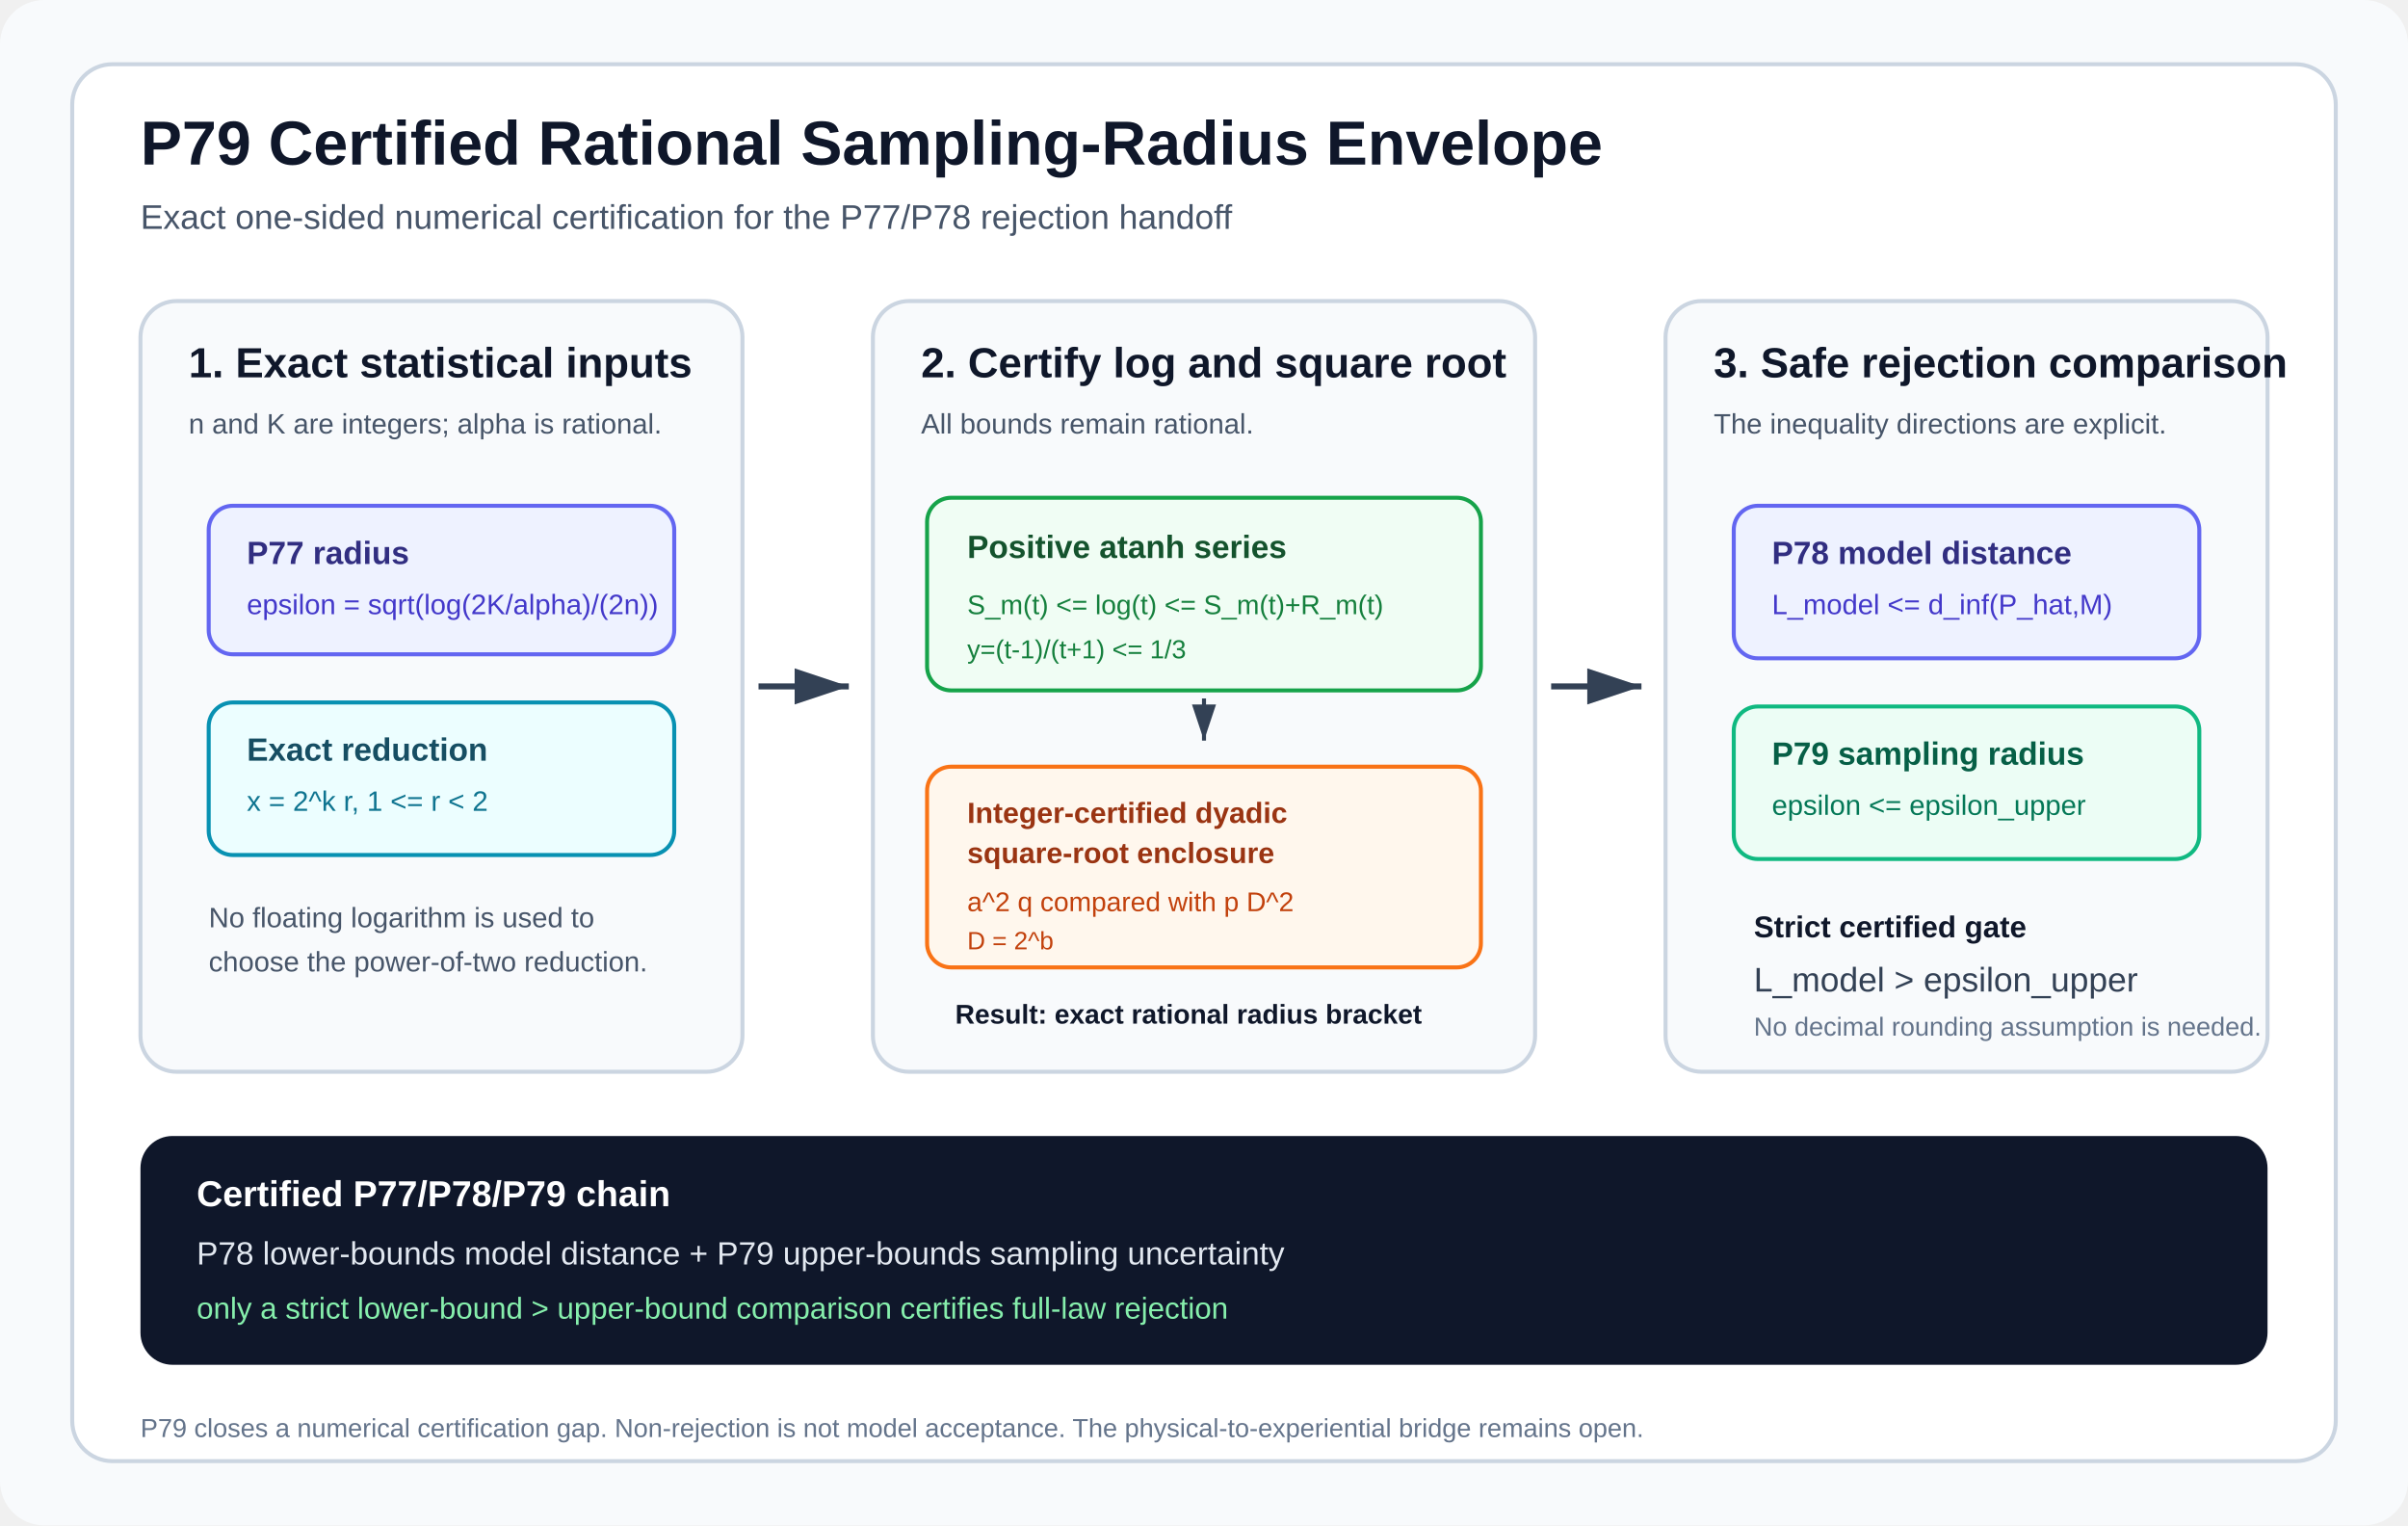
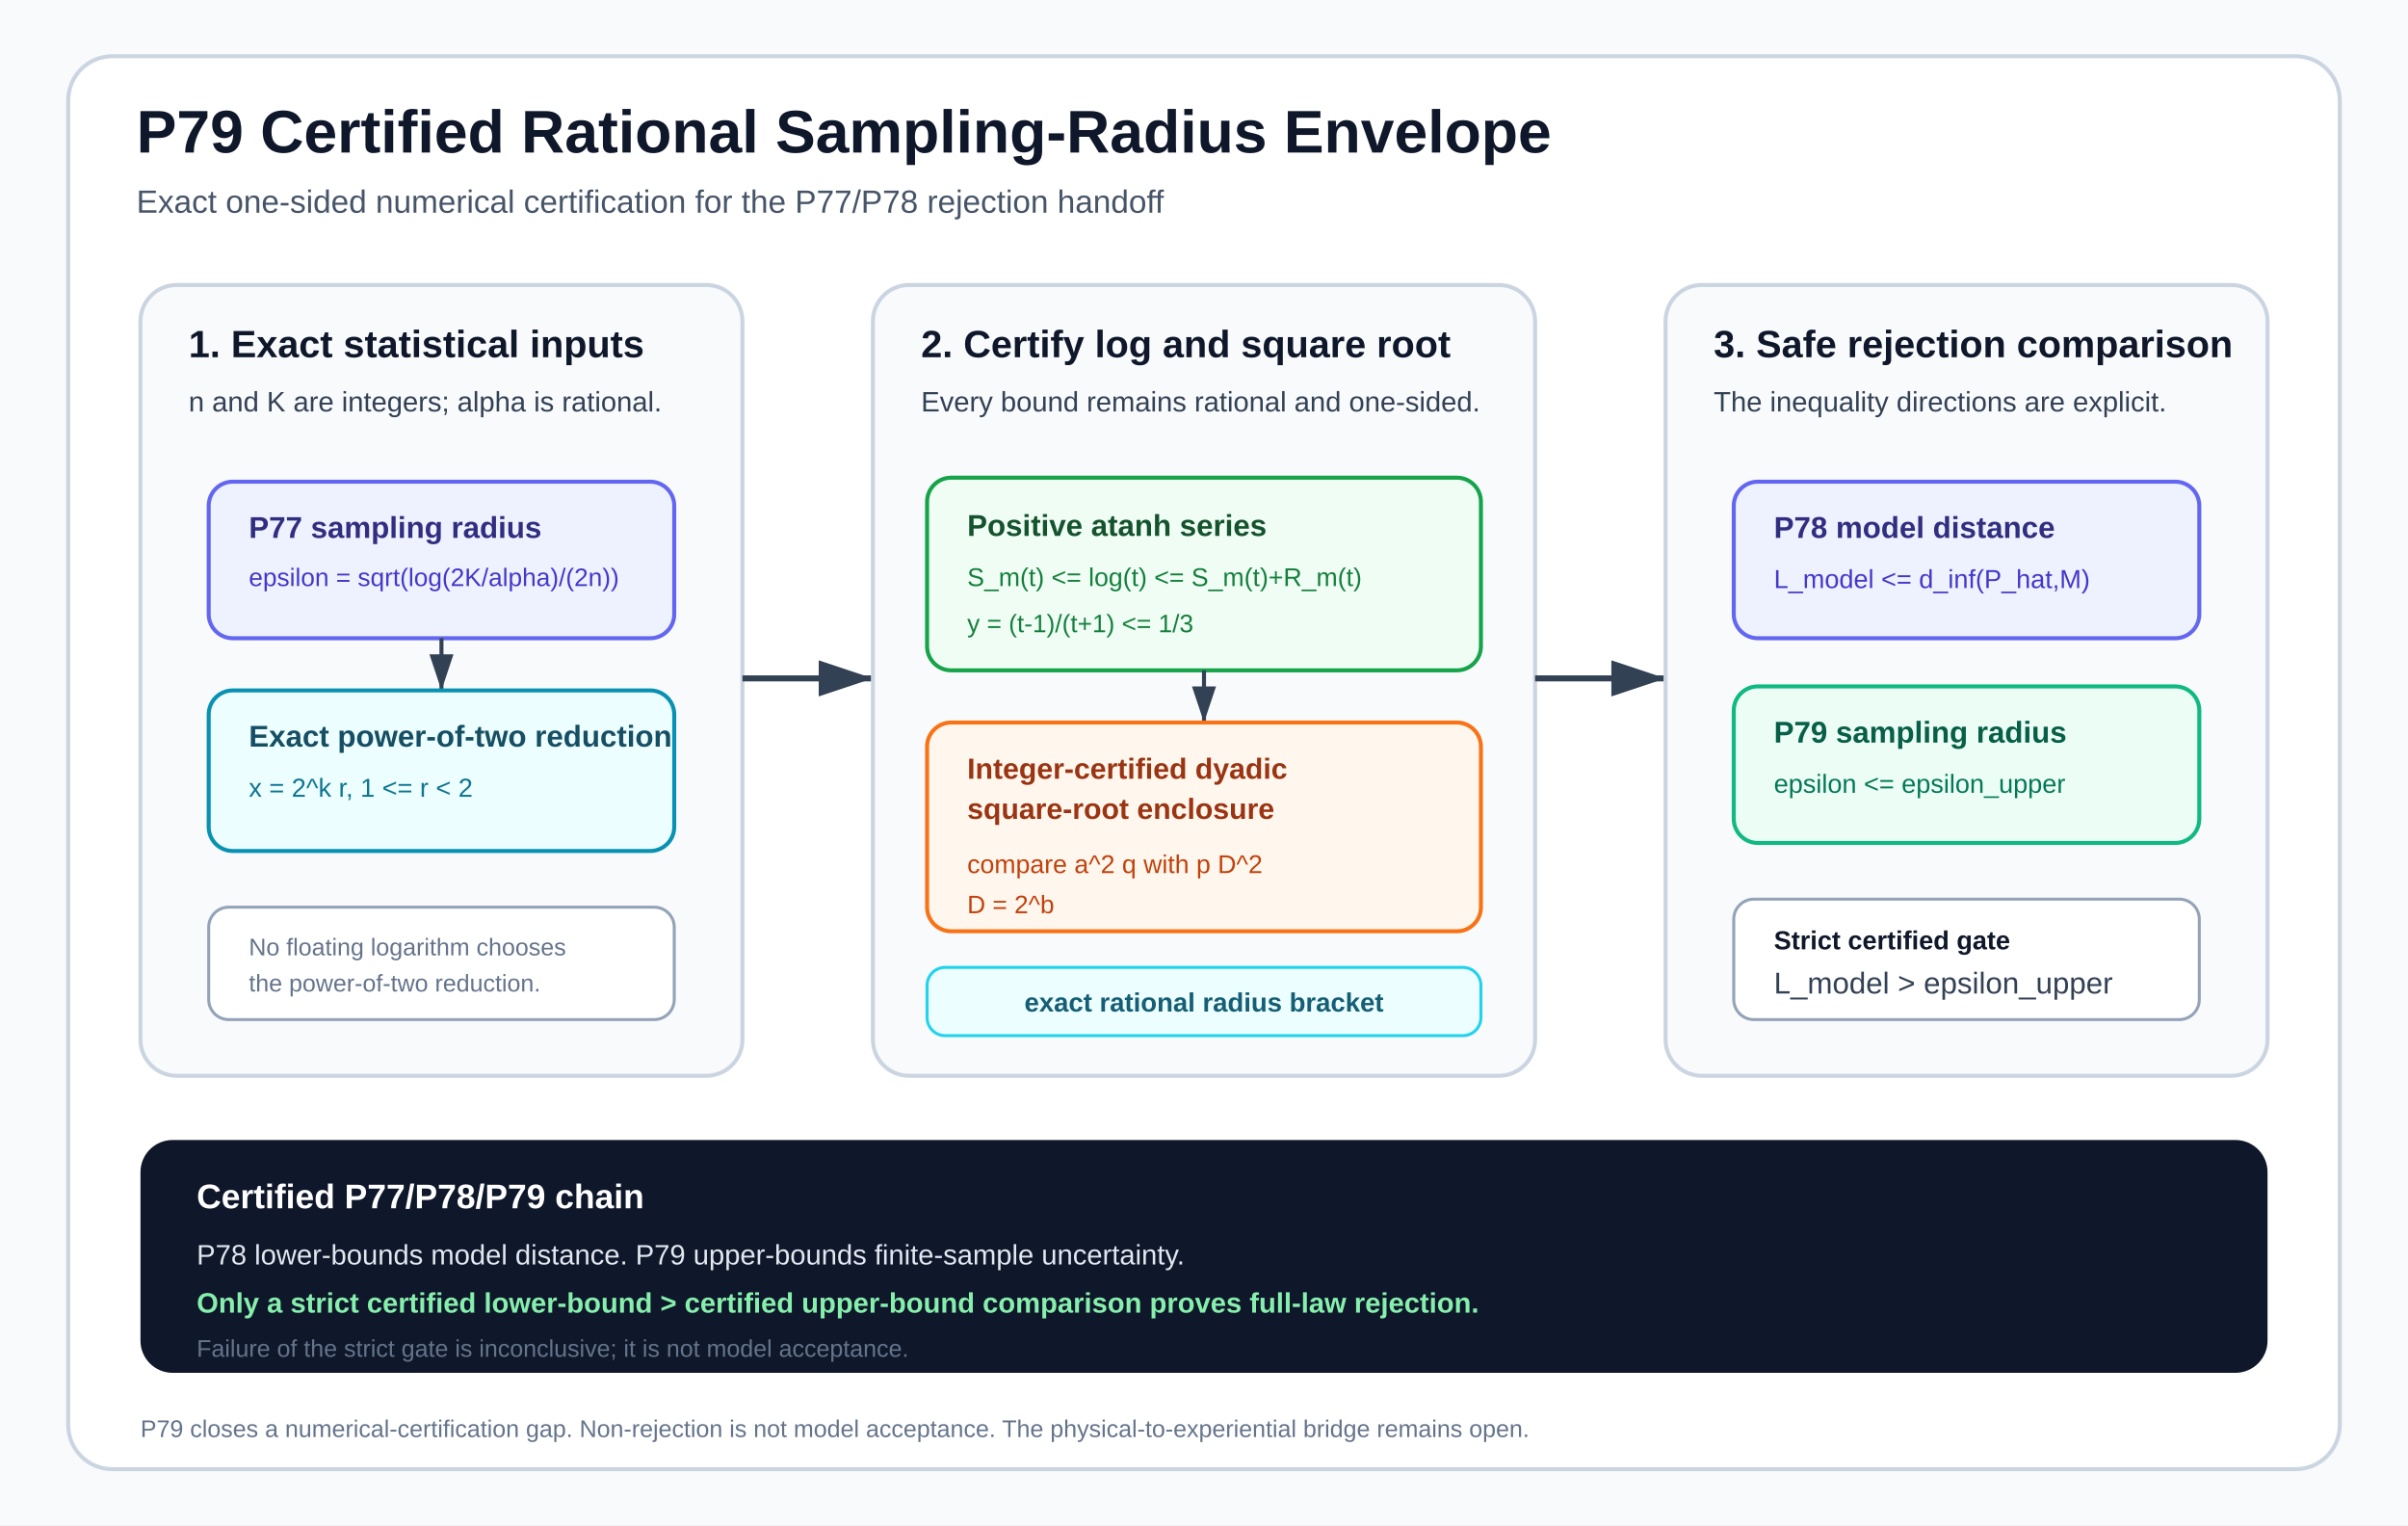
<svg xmlns="http://www.w3.org/2000/svg" width="1200" height="760" viewBox="0 0 1200 760" role="img" aria-labelledby="title desc">
-   <rect x="0" y="0" width="1200" height="760" rx="22" fill="#f8fafc" />
-   <rect x="36" y="32" width="1128" height="696" rx="20" fill="#ffffff" stroke="#cbd5e1" stroke-width="2" />
-   <text x="70" y="82" font-family="Arial, Helvetica, sans-serif" font-size="31" font-weight="700" fill="#0f172a">P79 Certified Rational Sampling-Radius Envelope</text>
-   <text x="70" y="114" font-family="Arial, Helvetica, sans-serif" font-size="17" fill="#475569">Exact one-sided numerical certification for the P77/P78 rejection handoff</text>
-   <rect x="70" y="150" width="300" height="384" rx="18" fill="#f8fafc" stroke="#cbd5e1" stroke-width="2" />
-   <text x="94" y="188" font-family="Arial, Helvetica, sans-serif" font-size="21" font-weight="700" fill="#0f172a">1. Exact statistical inputs</text>
-   <text x="94" y="216" font-family="Arial, Helvetica, sans-serif" font-size="14" fill="#475569">n and K are integers; alpha is rational.</text>
-   <rect x="104" y="252" width="232" height="74" rx="12" fill="#eef2ff" stroke="#6366f1" stroke-width="2" />
-   <text x="123" y="281" font-family="Arial, Helvetica, sans-serif" font-size="16" font-weight="700" fill="#312e81">P77 radius</text>
-   <text x="123" y="306" font-family="Arial, Helvetica, sans-serif" font-size="14" fill="#4338ca">epsilon = sqrt(log(2K/alpha)/(2n))</text>
-   <rect x="104" y="350" width="232" height="76" rx="12" fill="#ecfeff" stroke="#0891b2" stroke-width="2" />
-   <text x="123" y="379" font-family="Arial, Helvetica, sans-serif" font-size="16" font-weight="700" fill="#164e63">Exact reduction</text>
-   <text x="123" y="404" font-family="Arial, Helvetica, sans-serif" font-size="14" fill="#0e7490">x = 2^k r,   1 &lt;= r &lt; 2</text>
-   <text x="104" y="462" font-family="Arial, Helvetica, sans-serif" font-size="14" fill="#475569">No floating logarithm is used to</text>
-   <text x="104" y="484" font-family="Arial, Helvetica, sans-serif" font-size="14" fill="#475569">choose the power-of-two reduction.</text>
-   <path d="M378 342 L423 342" stroke="#334155" stroke-width="3" marker-end="url(#arrow)" />
-   <rect x="435" y="150" width="330" height="384" rx="18" fill="#f8fafc" stroke="#cbd5e1" stroke-width="2" />
-   <text x="459" y="188" font-family="Arial, Helvetica, sans-serif" font-size="21" font-weight="700" fill="#0f172a">2. Certify log and square root</text>
-   <text x="459" y="216" font-family="Arial, Helvetica, sans-serif" font-size="14" fill="#475569">All bounds remain rational.</text>
-   <rect x="462" y="248" width="276" height="96" rx="12" fill="#f0fdf4" stroke="#16a34a" stroke-width="2" />
-   <text x="482" y="278" font-family="Arial, Helvetica, sans-serif" font-size="16" font-weight="700" fill="#14532d">Positive atanh series</text>
-   <text x="482" y="306" font-family="Arial, Helvetica, sans-serif" font-size="13.5" fill="#15803d">S_m(t) &lt;= log(t) &lt;= S_m(t)+R_m(t)</text>
-   <text x="482" y="328" font-family="Arial, Helvetica, sans-serif" font-size="13" fill="#15803d">y=(t-1)/(t+1) &lt;= 1/3</text>
-   <path d="M600 348 L600 369" stroke="#334155" stroke-width="2" marker-end="url(#arrow)" />
-   <rect x="462" y="382" width="276" height="100" rx="12" fill="#fff7ed" stroke="#f97316" stroke-width="2" />
-   <text x="482" y="410" font-family="Arial, Helvetica, sans-serif" font-size="14.5" font-weight="700" fill="#9a3412">Integer-certified dyadic</text>
-   <text x="482" y="430" font-family="Arial, Helvetica, sans-serif" font-size="14.5" font-weight="700" fill="#9a3412">square-root enclosure</text>
-   <text x="482" y="454" font-family="Arial, Helvetica, sans-serif" font-size="13.5" fill="#c2410c">a^2 q compared with p D^2</text>
-   <text x="482" y="473" font-family="Arial, Helvetica, sans-serif" font-size="12.5" fill="#c2410c">D = 2^b</text>
-   <text x="476" y="510" font-family="Arial, Helvetica, sans-serif" font-size="13.5" font-weight="700" fill="#0f172a">Result: exact rational radius bracket</text>
-   <path d="M773 342 L818 342" stroke="#334155" stroke-width="3" marker-end="url(#arrow)" />
-   <rect x="830" y="150" width="300" height="384" rx="18" fill="#f8fafc" stroke="#cbd5e1" stroke-width="2" />
-   <text x="854" y="188" font-family="Arial, Helvetica, sans-serif" font-size="21" font-weight="700" fill="#0f172a">3. Safe rejection comparison</text>
-   <text x="854" y="216" font-family="Arial, Helvetica, sans-serif" font-size="14" fill="#475569">The inequality directions are explicit.</text>
-   <rect x="864" y="252" width="232" height="76" rx="12" fill="#eef2ff" stroke="#6366f1" stroke-width="2" />
-   <text x="883" y="281" font-family="Arial, Helvetica, sans-serif" font-size="16" font-weight="700" fill="#312e81">P78 model distance</text>
-   <text x="883" y="306" font-family="Arial, Helvetica, sans-serif" font-size="14" fill="#4338ca">L_model &lt;= d_inf(P_hat,M)</text>
-   <rect x="864" y="352" width="232" height="76" rx="12" fill="#ecfdf5" stroke="#10b981" stroke-width="2" />
-   <text x="883" y="381" font-family="Arial, Helvetica, sans-serif" font-size="16" font-weight="700" fill="#065f46">P79 sampling radius</text>
-   <text x="883" y="406" font-family="Arial, Helvetica, sans-serif" font-size="14" fill="#047857">epsilon &lt;= epsilon_upper</text>
-   <text x="874" y="467" font-family="Arial, Helvetica, sans-serif" font-size="15" font-weight="700" fill="#0f172a">Strict certified gate</text>
-   <text x="874" y="494" font-family="Arial, Helvetica, sans-serif" font-size="17" fill="#334155">L_model &gt; epsilon_upper</text>
-   <text x="874" y="516" font-family="Arial, Helvetica, sans-serif" font-size="13" fill="#64748b">No decimal rounding assumption is needed.</text>
-   <rect x="70" y="566" width="1060" height="114" rx="16" fill="#0f172a" />
-   <text x="98" y="601" font-family="Arial, Helvetica, sans-serif" font-size="18" font-weight="700" fill="#ffffff">Certified P77/P78/P79 chain</text>
-   <text x="98" y="630" font-family="Arial, Helvetica, sans-serif" font-size="16" fill="#e2e8f0">P78 lower-bounds model distance  +  P79 upper-bounds sampling uncertainty</text>
-   <text x="98" y="657" font-family="Arial, Helvetica, sans-serif" font-size="15" fill="#86efac">only a strict lower-bound &gt; upper-bound comparison certifies full-law rejection</text>
-   <text x="70" y="716" font-family="Arial, Helvetica, sans-serif" font-size="13" fill="#64748b">P79 closes a numerical certification gap. Non-rejection is not model acceptance. The physical-to-experiential bridge remains open.</text>
  <defs>
    <marker id="arrow" markerWidth="10" markerHeight="10" refX="9" refY="3" orient="auto" markerUnits="strokeWidth">
      <path d="M0,0 L0,6 L9,3 z" fill="#334155" />
    </marker>
+     <style>
+       .title { font: 700 30px Arial, Helvetica, sans-serif; fill: #0f172a; }
+       .subtitle { font: 400 16px Arial, Helvetica, sans-serif; fill: #475569; }
+       .panelTitle { font: 700 19px Arial, Helvetica, sans-serif; fill: #0f172a; }
+       .body { font: 400 14px Arial, Helvetica, sans-serif; fill: #334155; }
+       .small { font: 400 12px Arial, Helvetica, sans-serif; fill: #64748b; }
+       .eq { font: 600 13px Arial, Helvetica, sans-serif; fill: #0f172a; }
+       .white { font: 400 14px Arial, Helvetica, sans-serif; fill: #e2e8f0; }
+       .whiteBold { font: 700 17px Arial, Helvetica, sans-serif; fill: #ffffff; }
+     </style>
  </defs>
+   <rect x="0" y="0" width="1200" height="760" fill="#f8fafc" />
+   <rect x="34" y="28" width="1132" height="704" rx="22" fill="#ffffff" stroke="#cbd5e1" stroke-width="2" />
+   <text x="68" y="76" class="title">P79 Certified Rational Sampling-Radius Envelope</text>
+   <text x="68" y="106" class="subtitle">Exact one-sided numerical certification for the P77/P78 rejection handoff</text>
+   <rect x="70" y="142" width="300" height="394" rx="18" fill="#f8fafc" stroke="#cbd5e1" stroke-width="2" />
+   <text x="94" y="178" class="panelTitle">1. Exact statistical inputs</text>
+   <text x="94" y="205" class="body">n and K are integers; alpha is rational.</text>
+   <rect x="104" y="240" width="232" height="78" rx="12" fill="#eef2ff" stroke="#6366f1" stroke-width="2" />
+   <text x="124" y="268" font-family="Arial, Helvetica, sans-serif" font-size="15" font-weight="700" fill="#312e81">P77 sampling radius</text>
+   <text x="124" y="292" font-family="Arial, Helvetica, sans-serif" font-size="12.6" fill="#4338ca">epsilon = sqrt(log(2K/alpha)/(2n))</text>
+   <line x1="220" y1="318" x2="220" y2="344" stroke="#334155" stroke-width="2" marker-end="url(#arrow)" />
+   <rect x="104" y="344" width="232" height="80" rx="12" fill="#ecfeff" stroke="#0891b2" stroke-width="2" />
+   <text x="124" y="372" font-family="Arial, Helvetica, sans-serif" font-size="15" font-weight="700" fill="#164e63">Exact power-of-two reduction</text>
+   <text x="124" y="397" font-family="Arial, Helvetica, sans-serif" font-size="13" fill="#0e7490">x = 2^k r,  1 &lt;= r &lt; 2</text>
+   <rect x="104" y="452" width="232" height="56" rx="10" fill="#ffffff" stroke="#94a3b8" stroke-width="1.5" />
+   <text x="124" y="476" class="small">No floating logarithm chooses</text>
+   <text x="124" y="494" class="small">the power-of-two reduction.</text>
+   <line x1="370" y1="338" x2="435" y2="338" stroke="#334155" stroke-width="3" marker-end="url(#arrow)" />
+   <rect x="435" y="142" width="330" height="394" rx="18" fill="#f8fafc" stroke="#cbd5e1" stroke-width="2" />
+   <text x="459" y="178" class="panelTitle">2. Certify log and square root</text>
+   <text x="459" y="205" class="body">Every bound remains rational and one-sided.</text>
+   <rect x="462" y="238" width="276" height="96" rx="12" fill="#f0fdf4" stroke="#16a34a" stroke-width="2" />
+   <text x="482" y="267" font-family="Arial, Helvetica, sans-serif" font-size="15" font-weight="700" fill="#14532d">Positive atanh series</text>
+   <text x="482" y="292" font-family="Arial, Helvetica, sans-serif" font-size="12.8" fill="#15803d">S_m(t) &lt;= log(t) &lt;= S_m(t)+R_m(t)</text>
+   <text x="482" y="315" font-family="Arial, Helvetica, sans-serif" font-size="12.6" fill="#15803d">y = (t-1)/(t+1) &lt;= 1/3</text>
+   <line x1="600" y1="334" x2="600" y2="360" stroke="#334155" stroke-width="2" marker-end="url(#arrow)" />
+   <rect x="462" y="360" width="276" height="104" rx="12" fill="#fff7ed" stroke="#f97316" stroke-width="2" />
+   <text x="482" y="388" font-family="Arial, Helvetica, sans-serif" font-size="14.5" font-weight="700" fill="#9a3412">Integer-certified dyadic</text>
+   <text x="482" y="408" font-family="Arial, Helvetica, sans-serif" font-size="14.5" font-weight="700" fill="#9a3412">square-root enclosure</text>
+   <text x="482" y="435" font-family="Arial, Helvetica, sans-serif" font-size="12.8" fill="#c2410c">compare a^2 q with p D^2</text>
+   <text x="482" y="455" font-family="Arial, Helvetica, sans-serif" font-size="12.6" fill="#c2410c">D = 2^b</text>
+   <rect x="462" y="482" width="276" height="34" rx="9" fill="#ecfeff" stroke="#22d3ee" stroke-width="1.5" />
+   <text x="600" y="504" text-anchor="middle" font-family="Arial, Helvetica, sans-serif" font-size="13.2" font-weight="700" fill="#155e75">exact rational radius bracket</text>
+   <line x1="765" y1="338" x2="830" y2="338" stroke="#334155" stroke-width="3" marker-end="url(#arrow)" />
+   <rect x="830" y="142" width="300" height="394" rx="18" fill="#f8fafc" stroke="#cbd5e1" stroke-width="2" />
+   <text x="854" y="178" class="panelTitle">3. Safe rejection comparison</text>
+   <text x="854" y="205" class="body">The inequality directions are explicit.</text>
+   <rect x="864" y="240" width="232" height="78" rx="12" fill="#eef2ff" stroke="#6366f1" stroke-width="2" />
+   <text x="884" y="268" font-family="Arial, Helvetica, sans-serif" font-size="15" font-weight="700" fill="#312e81">P78 model distance</text>
+   <text x="884" y="293" font-family="Arial, Helvetica, sans-serif" font-size="13" fill="#4338ca">L_model &lt;= d_inf(P_hat,M)</text>
+   <rect x="864" y="342" width="232" height="78" rx="12" fill="#ecfdf5" stroke="#10b981" stroke-width="2" />
+   <text x="884" y="370" font-family="Arial, Helvetica, sans-serif" font-size="15" font-weight="700" fill="#065f46">P79 sampling radius</text>
+   <text x="884" y="395" font-family="Arial, Helvetica, sans-serif" font-size="13" fill="#047857">epsilon &lt;= epsilon_upper</text>
+   <rect x="864" y="448" width="232" height="60" rx="10" fill="#ffffff" stroke="#94a3b8" stroke-width="1.5" />
+   <text x="884" y="473" class="eq">Strict certified gate</text>
+   <text x="884" y="495" font-family="Arial, Helvetica, sans-serif" font-size="15" fill="#334155">L_model &gt; epsilon_upper</text>
+   <rect x="70" y="568" width="1060" height="116" rx="16" fill="#0f172a" />
+   <text x="98" y="602" class="whiteBold">Certified P77/P78/P79 chain</text>
+   <text x="98" y="630" class="white">P78 lower-bounds model distance. P79 upper-bounds finite-sample uncertainty.</text>
+   <text x="98" y="654" font-family="Arial, Helvetica, sans-serif" font-size="14" font-weight="700" fill="#86efac">Only a strict certified lower-bound &gt; certified upper-bound comparison proves full-law rejection.</text>
+   <text x="98" y="676" class="small" fill="#cbd5e1">Failure of the strict gate is inconclusive; it is not model acceptance.</text>
+   <text x="70" y="716" class="small">P79 closes a numerical-certification gap. Non-rejection is not model acceptance. The physical-to-experiential bridge remains open.</text>
</svg>
